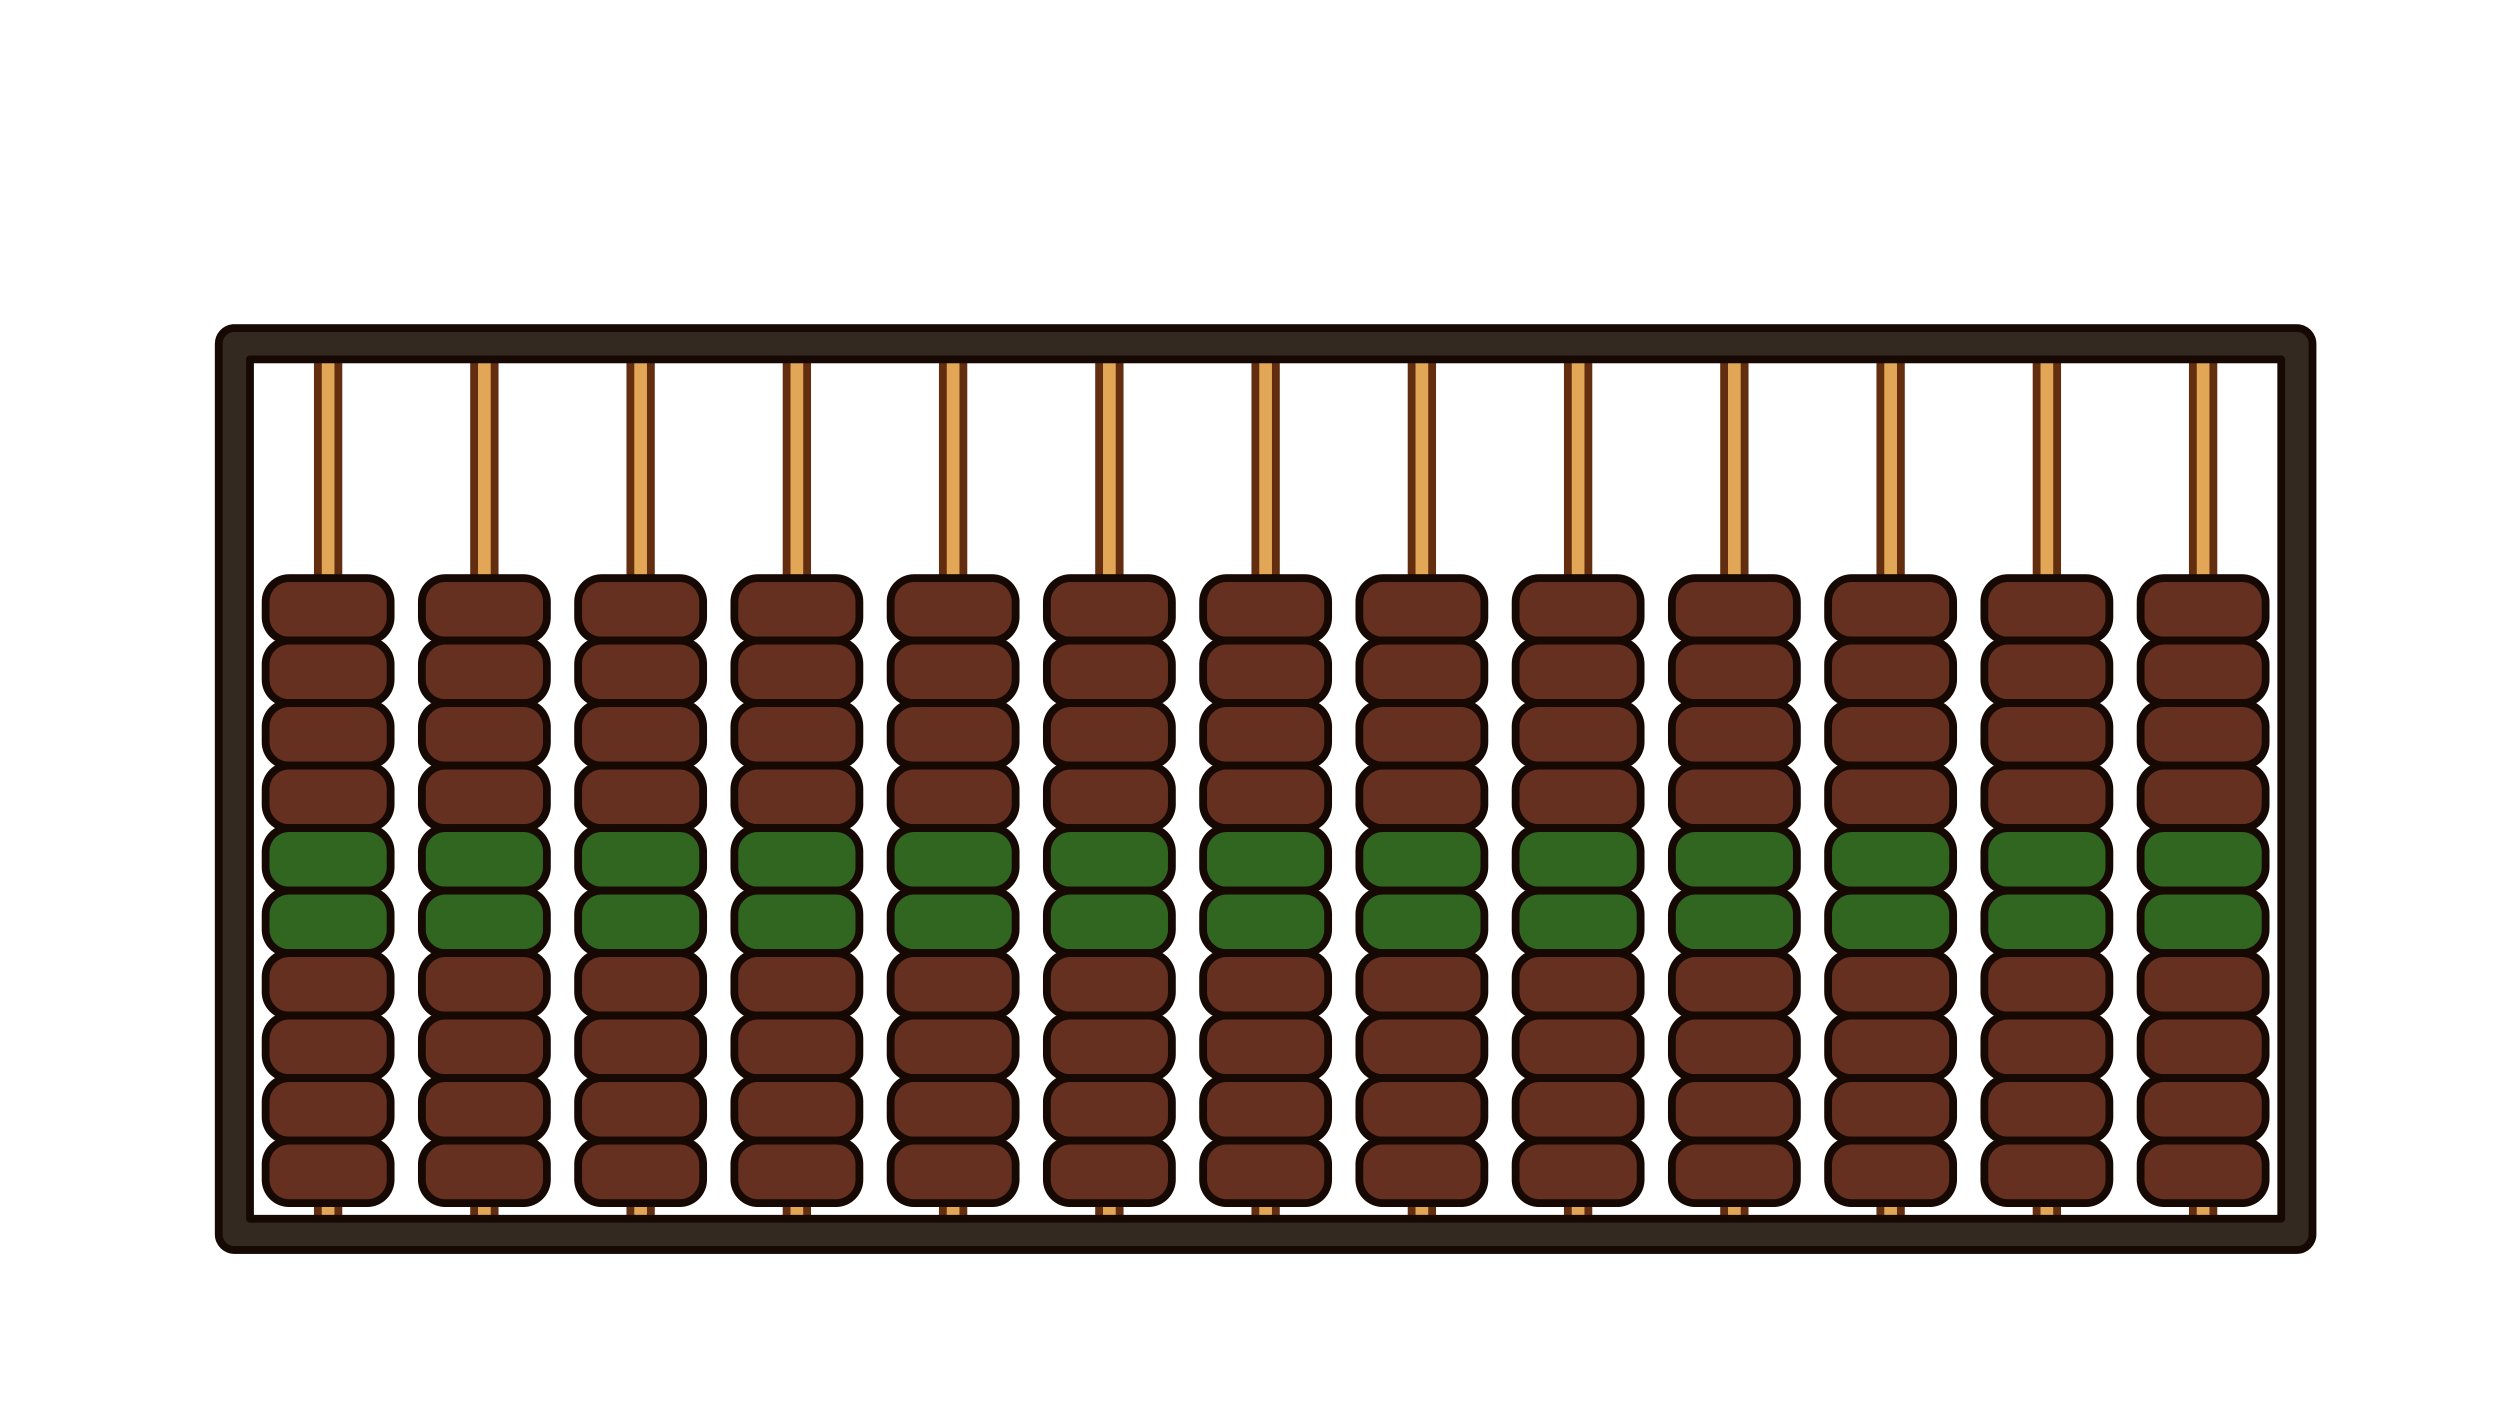
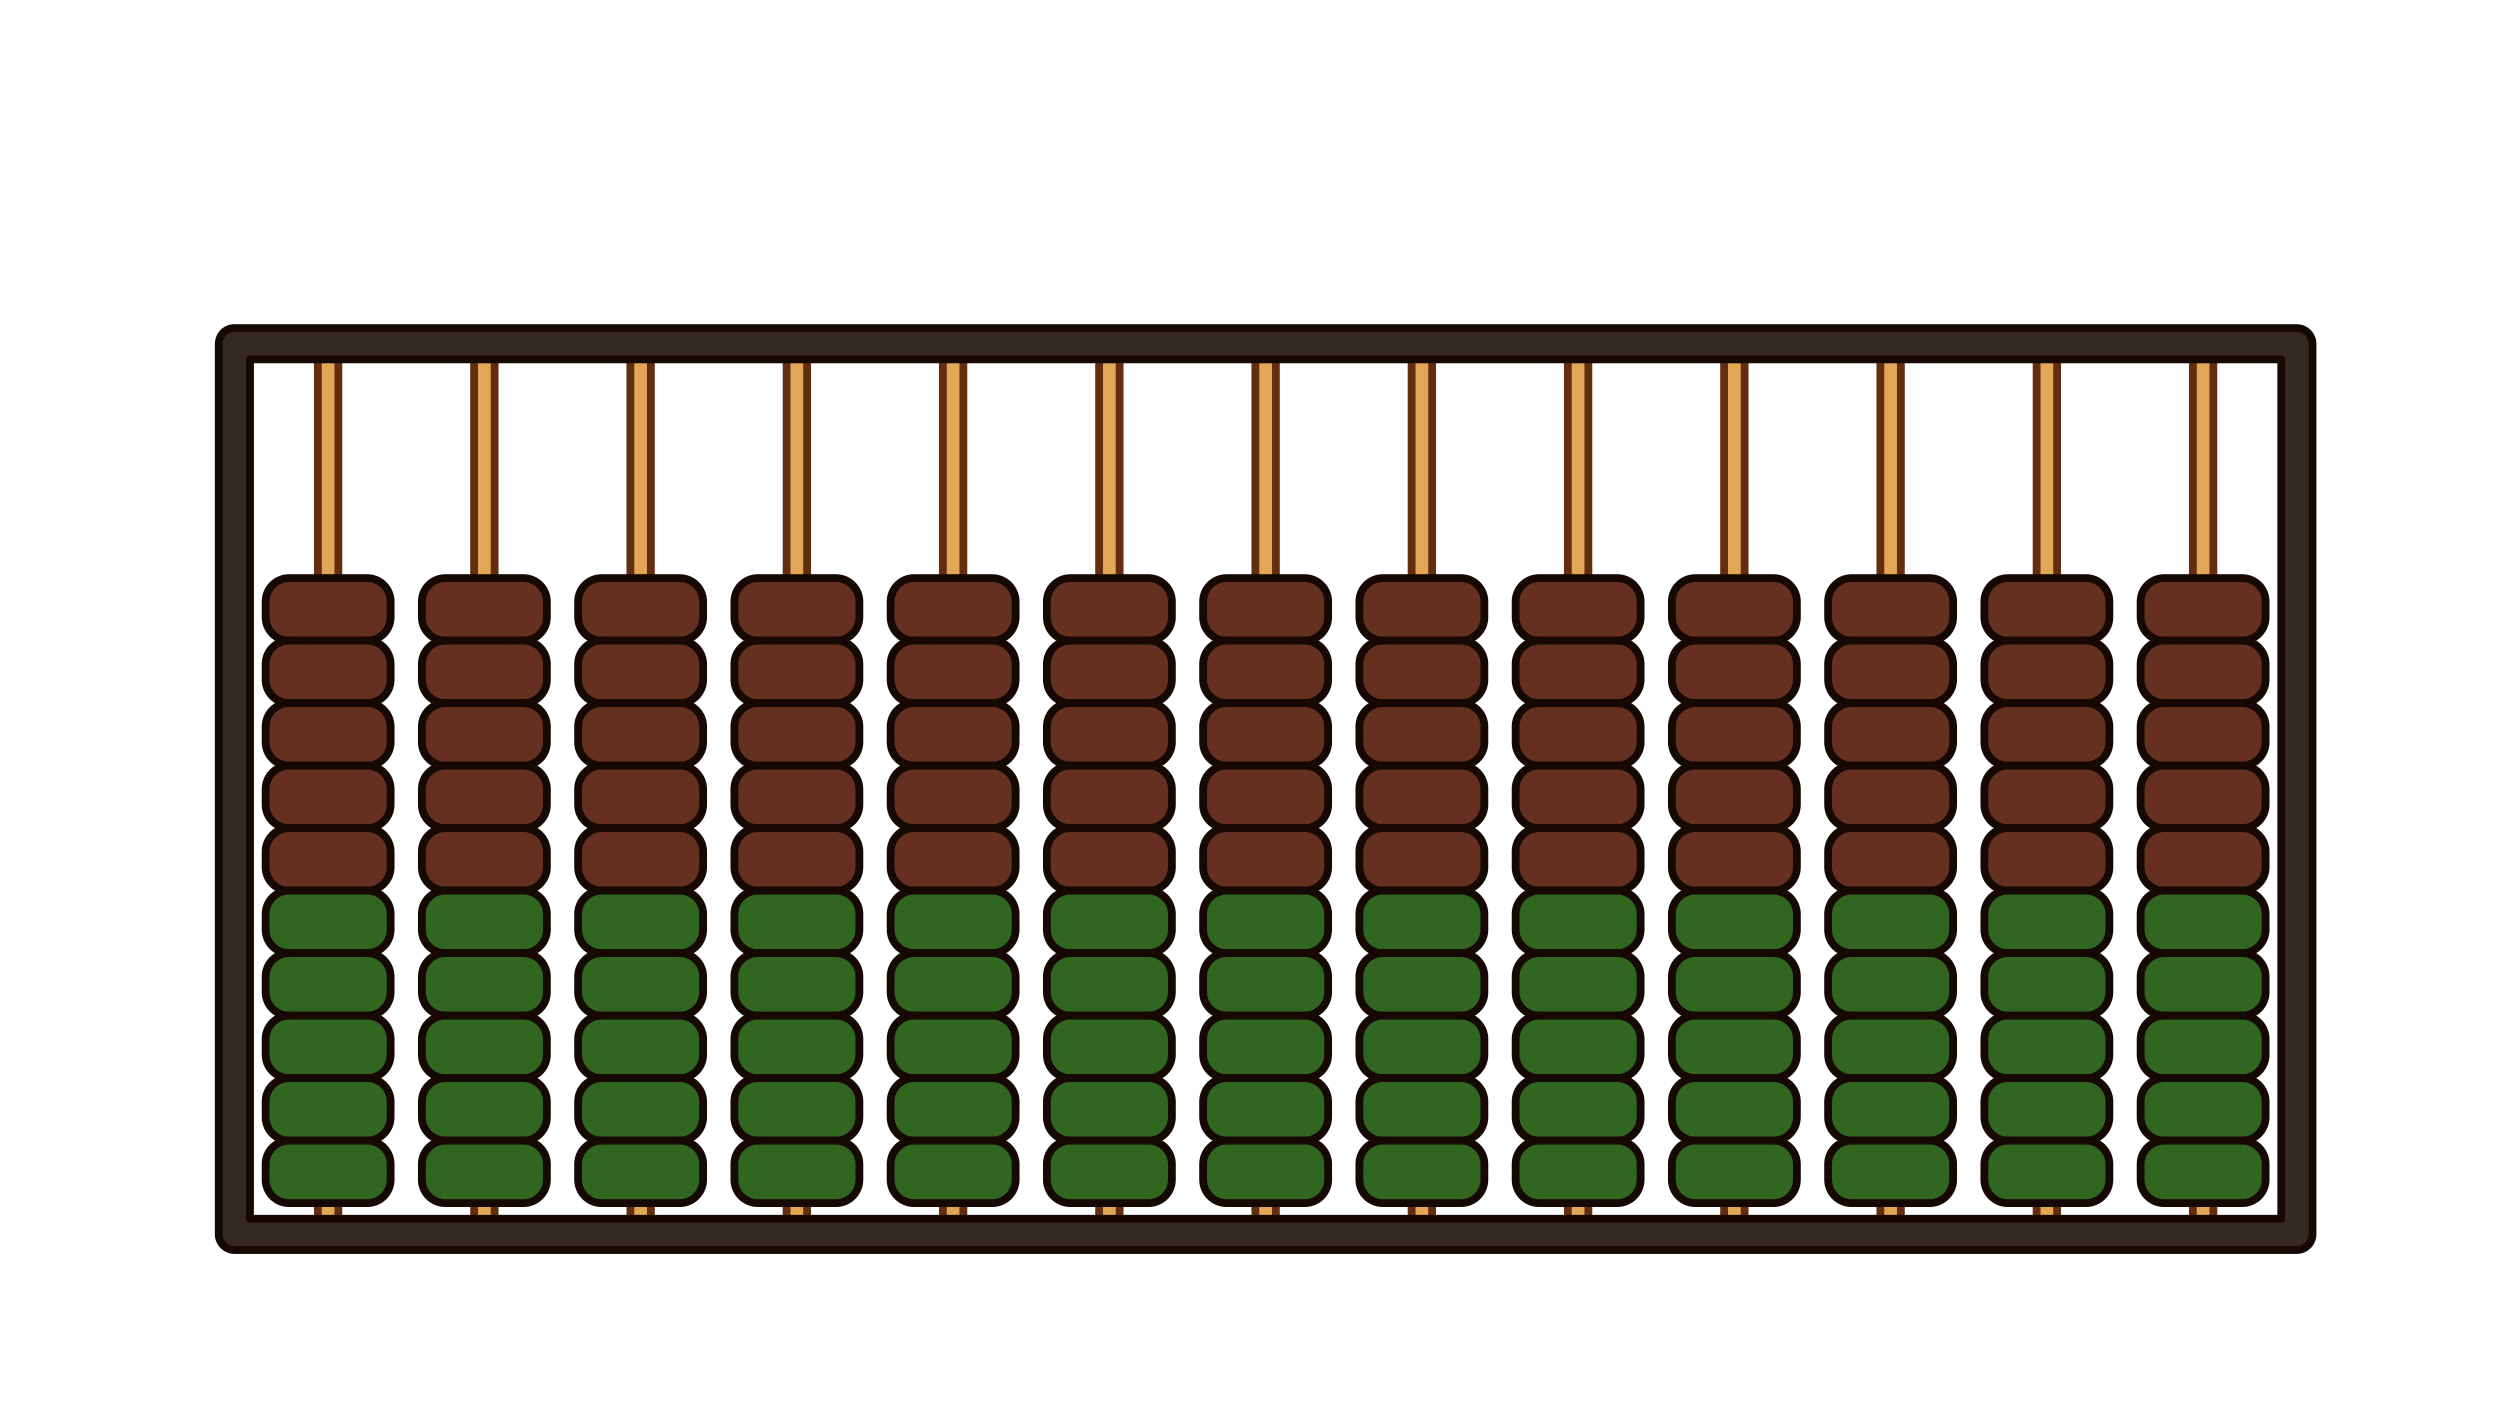
<svg xmlns="http://www.w3.org/2000/svg" version="1.0" width="100%" height="100%" viewBox="0 0 160 90" id="abacus">
  <defs>
    <style>
    svg#abacus text        { font-size:10px;text-anchor:middle;font-family:Times New Roman;font-weight:bold;fill:#332920; }
    svg#abacus text.err    { fill:red; }
    svg#abacus .b          { fill:#663020;stroke:#160903;stroke-width:0.5;cursor:move; }
    svg#abacus .g          { fill:#306620; }
    svg#abacus .b.tgt      { fill:yellow; }
    svg#abacus .b.up.tgt   { fill:yellow; }
    svg#abacus .b.up       { fill:gray; }

    svg#abacus .b.m        { fill:red; }
</style>
  </defs>
  <g transform="translate(6,3)">
    <path d="M 14.343,18.718 L 14.343,76.281 L 15.656,76.281 L 15.656,18.718 L 14.343,18.718 z M 24.343,18.718 L 24.343,76.281 L 25.656,76.281 L 25.656,18.718 L 24.343,18.718 z M 34.343,18.718 L 34.343,76.281 L 35.656,76.281 L 35.656,18.718 L 34.343,18.718 z M 44.343,18.718 L 44.343,76.281 L 45.656,76.281 L 45.656,18.718 L 44.343,18.718 z M 54.343,18.718 L 54.343,76.281 L 55.656,76.281 L 55.656,18.718 L 54.343,18.718 z M 64.343,18.718 L 64.343,76.281 L 65.656,76.281 L 65.656,18.718 L 64.343,18.718 z M 74.343,18.718 L 74.343,76.281 L 75.656,76.281 L 75.656,18.718 L 74.343,18.718 z M 84.343,18.718 L 84.343,76.281 L 85.656,76.281 L 85.656,18.718 L 84.343,18.718 z M 94.343,18.718 L 94.343,76.281 L 95.656,76.281 L 95.656,18.718 L 94.343,18.718 z M 104.343,18.718 L 104.343,76.281 L 105.656,76.281 L 105.656,18.718 L 104.343,18.718 z M 114.343,18.718 L 114.343,76.281 L 115.656,76.281 L 115.656,18.718 L 114.343,18.718 z M 124.343,18.718 L 124.343,76.281 L 125.656,76.281 L 125.656,18.718 L 124.343,18.718 z M 134.343,18.718 L 134.343,76.281 L 135.656,76.281 L 135.656,18.718 L 134.343,18.718 z" style="fill:#e1a656;fill-opacity:1;stroke:#632d10;stroke-width:0.5;" />
    <path transform="translate(-6,-3)" d="M 14.90,21 C 14.39,21.048 14,21.482 14,22 l 0,57 c 0,0.552 0.447,1 1,1 l 132,0 c 0.552,-0.001 1,-0.448 1,-1 l 0,-57 c -0.001,-0.553 -0.448,-1 -1,-1 L 15,21 c -0.032,-0.002 -0.063,0 -0.094,0 z M 16,23 l 130,0 0,55 -130,0 z" style="fill:#332920;fill-opacity:1;stroke:#160903;stroke-width:0.5;stroke-linejoin:round;" />
    <g transform="translate(15,5)" id="val0" class="val">
      <text id="a12" transform="translate(0,0)" />
      <text id="a11" transform="translate(10,0)" />
      <text id="a10" transform="translate(20,0)" />
      <text id="a9" transform="translate(30,0)" />
      <text id="a8" transform="translate(40,0)" />
      <text id="a7" transform="translate(50,0)" />
      <text id="a6" transform="translate(60,0)" />
      <text id="a5" transform="translate(70,0)" />
      <text id="a4" transform="translate(80,0)" />
      <text id="a3" transform="translate(90,0)" />
      <text id="a2" transform="translate(100,0)" />
      <text id="a1" transform="translate(110,0)" />
      <text id="a0" transform="translate(120,0)" />
    </g>
    <g transform="translate(15,15)" id="val1" class="val">
      <text id="op" transform="translate(-10,0)" />
      <text id="b12" transform="translate(0,0)" />
      <text id="b11" transform="translate(10,0)" />
      <text id="b10" transform="translate(20,0)" />
      <text id="b9" transform="translate(30,0)" />
      <text id="b8" transform="translate(40,0)" />
      <text id="b7" transform="translate(50,0)" />
      <text id="b6" transform="translate(60,0)" />
      <text id="b5" transform="translate(70,0)" />
      <text id="b4" transform="translate(80,0)" />
      <text id="b3" transform="translate(90,0)" />
      <text id="b2" transform="translate(100,0)" />
      <text id="b1" transform="translate(110,0)" />
      <text id="b0" transform="translate(120,0)" />
    </g>
    <g transform="translate(15,86)" id="val2" class="val">
      <text id="c12" transform="translate(0,0)" />
      <text id="c11" transform="translate(10,0)" />
      <text id="c10" transform="translate(20,0)" />
      <text id="c9" transform="translate(30,0)" />
      <text id="c8" transform="translate(40,0)" />
      <text id="c7" transform="translate(50,0)" />
      <text id="c6" transform="translate(60,0)" />
      <text id="c5" transform="translate(70,0)" />
      <text id="c4" transform="translate(80,0)" />
      <text id="c3" transform="translate(90,0)" />
      <text id="c2" transform="translate(100,0)" />
      <text id="c1" transform="translate(110,0)" />
      <text id="c0" transform="translate(120,0)" />
    </g>
    <g id="c0" transform="translate(131,0)">
      <rect width="8" height="4" ry="1.5" x="0" y="34" id="e01" class="b" />
      <rect width="8" height="4" ry="1.5" x="0" y="38" id="e02" class="b" />
      <rect width="8" height="4" ry="1.5" x="0" y="42" id="e03" class="b" />
      <rect width="8" height="4" ry="1.5" x="0" y="46" id="e04" class="b" />
-       <rect width="8" height="4" ry="1.5" x="0" y="50" id="e05" class="b g" />
+       <rect width="8" height="4" ry="1.5" x="0" y="50" id="e05" class="b" />
      <rect width="8" height="4" ry="1.5" x="0" y="54" id="e06" class="b g" />
-       <rect width="8" height="4" ry="1.5" x="0" y="58" id="e07" class="b" />
-       <rect width="8" height="4" ry="1.5" x="0" y="62" id="e08" class="b" />
-       <rect width="8" height="4" ry="1.5" x="0" y="66" id="e09" class="b" />
-       <rect width="8" height="4" ry="1.5" x="0" y="70" id="e0a" class="b" />
+       <rect width="8" height="4" ry="1.5" x="0" y="58" id="e07" class="b g" />
+       <rect width="8" height="4" ry="1.5" x="0" y="62" id="e08" class="b g" />
+       <rect width="8" height="4" ry="1.5" x="0" y="66" id="e09" class="b g" />
+       <rect width="8" height="4" ry="1.5" x="0" y="70" id="e0a" class="b g" />
    </g>
    <g id="c1" transform="translate(121,0)">
      <rect width="8" height="4" ry="1.5" x="0" y="34" id="e11" class="b" />
      <rect width="8" height="4" ry="1.5" x="0" y="38" id="e12" class="b" />
      <rect width="8" height="4" ry="1.5" x="0" y="42" id="e13" class="b" />
      <rect width="8" height="4" ry="1.5" x="0" y="46" id="e14" class="b" />
-       <rect width="8" height="4" ry="1.5" x="0" y="50" id="e15" class="b g" />
+       <rect width="8" height="4" ry="1.5" x="0" y="50" id="e15" class="b" />
      <rect width="8" height="4" ry="1.5" x="0" y="54" id="e16" class="b g" />
-       <rect width="8" height="4" ry="1.5" x="0" y="58" id="e17" class="b" />
-       <rect width="8" height="4" ry="1.5" x="0" y="62" id="e18" class="b" />
-       <rect width="8" height="4" ry="1.5" x="0" y="66" id="e19" class="b" />
-       <rect width="8" height="4" ry="1.5" x="0" y="70" id="e1a" class="b" />
+       <rect width="8" height="4" ry="1.5" x="0" y="58" id="e17" class="b g" />
+       <rect width="8" height="4" ry="1.5" x="0" y="62" id="e18" class="b g" />
+       <rect width="8" height="4" ry="1.5" x="0" y="66" id="e19" class="b g" />
+       <rect width="8" height="4" ry="1.5" x="0" y="70" id="e1a" class="b g" />
    </g>
    <g id="c2" transform="translate(111,0)">
      <rect width="8" height="4" ry="1.5" x="0" y="34" id="e21" class="b" />
      <rect width="8" height="4" ry="1.5" x="0" y="38" id="e22" class="b" />
      <rect width="8" height="4" ry="1.5" x="0" y="42" id="e23" class="b" />
      <rect width="8" height="4" ry="1.5" x="0" y="46" id="e24" class="b" />
-       <rect width="8" height="4" ry="1.5" x="0" y="50" id="e25" class="b g" />
+       <rect width="8" height="4" ry="1.5" x="0" y="50" id="e25" class="b" />
      <rect width="8" height="4" ry="1.5" x="0" y="54" id="e26" class="b g" />
-       <rect width="8" height="4" ry="1.5" x="0" y="58" id="e27" class="b" />
-       <rect width="8" height="4" ry="1.5" x="0" y="62" id="e28" class="b" />
-       <rect width="8" height="4" ry="1.5" x="0" y="66" id="e29" class="b" />
-       <rect width="8" height="4" ry="1.5" x="0" y="70" id="e2a" class="b" />
+       <rect width="8" height="4" ry="1.5" x="0" y="58" id="e27" class="b g" />
+       <rect width="8" height="4" ry="1.5" x="0" y="62" id="e28" class="b g" />
+       <rect width="8" height="4" ry="1.5" x="0" y="66" id="e29" class="b g" />
+       <rect width="8" height="4" ry="1.5" x="0" y="70" id="e2a" class="b g" />
    </g>
    <g id="c3" transform="translate(101,0)">
      <rect width="8" height="4" ry="1.5" x="0" y="34" id="e31" class="b" />
      <rect width="8" height="4" ry="1.5" x="0" y="38" id="e32" class="b" />
      <rect width="8" height="4" ry="1.5" x="0" y="42" id="e33" class="b" />
      <rect width="8" height="4" ry="1.5" x="0" y="46" id="e34" class="b" />
-       <rect width="8" height="4" ry="1.5" x="0" y="50" id="e35" class="b g" />
+       <rect width="8" height="4" ry="1.5" x="0" y="50" id="e35" class="b" />
      <rect width="8" height="4" ry="1.5" x="0" y="54" id="e36" class="b g" />
-       <rect width="8" height="4" ry="1.5" x="0" y="58" id="e37" class="b" />
-       <rect width="8" height="4" ry="1.5" x="0" y="62" id="e38" class="b" />
-       <rect width="8" height="4" ry="1.5" x="0" y="66" id="e39" class="b" />
-       <rect width="8" height="4" ry="1.5" x="0" y="70" id="e3a" class="b" />
+       <rect width="8" height="4" ry="1.5" x="0" y="58" id="e37" class="b g" />
+       <rect width="8" height="4" ry="1.5" x="0" y="62" id="e38" class="b g" />
+       <rect width="8" height="4" ry="1.5" x="0" y="66" id="e39" class="b g" />
+       <rect width="8" height="4" ry="1.5" x="0" y="70" id="e3a" class="b g" />
    </g>
    <g id="c4" transform="translate(91,0)">
      <rect width="8" height="4" ry="1.5" x="0" y="34" id="e41" class="b" />
      <rect width="8" height="4" ry="1.5" x="0" y="38" id="e42" class="b" />
      <rect width="8" height="4" ry="1.5" x="0" y="42" id="e43" class="b" />
      <rect width="8" height="4" ry="1.5" x="0" y="46" id="e44" class="b" />
-       <rect width="8" height="4" ry="1.5" x="0" y="50" id="e45" class="b g" />
+       <rect width="8" height="4" ry="1.5" x="0" y="50" id="e45" class="b" />
      <rect width="8" height="4" ry="1.5" x="0" y="54" id="e46" class="b g" />
-       <rect width="8" height="4" ry="1.5" x="0" y="58" id="e47" class="b" />
-       <rect width="8" height="4" ry="1.5" x="0" y="62" id="e48" class="b" />
-       <rect width="8" height="4" ry="1.5" x="0" y="66" id="e49" class="b" />
-       <rect width="8" height="4" ry="1.5" x="0" y="70" id="e4a" class="b" />
+       <rect width="8" height="4" ry="1.5" x="0" y="58" id="e47" class="b g" />
+       <rect width="8" height="4" ry="1.5" x="0" y="62" id="e48" class="b g" />
+       <rect width="8" height="4" ry="1.5" x="0" y="66" id="e49" class="b g" />
+       <rect width="8" height="4" ry="1.5" x="0" y="70" id="e4a" class="b g" />
    </g>
    <g id="c5" transform="translate(81,0)">
      <rect width="8" height="4" ry="1.5" x="0" y="34" id="e51" class="b" />
      <rect width="8" height="4" ry="1.5" x="0" y="38" id="e52" class="b" />
      <rect width="8" height="4" ry="1.5" x="0" y="42" id="e53" class="b" />
      <rect width="8" height="4" ry="1.5" x="0" y="46" id="e54" class="b" />
-       <rect width="8" height="4" ry="1.5" x="0" y="50" id="e55" class="b g" />
+       <rect width="8" height="4" ry="1.5" x="0" y="50" id="e55" class="b" />
      <rect width="8" height="4" ry="1.5" x="0" y="54" id="e56" class="b g" />
-       <rect width="8" height="4" ry="1.5" x="0" y="58" id="e57" class="b" />
-       <rect width="8" height="4" ry="1.5" x="0" y="62" id="e58" class="b" />
-       <rect width="8" height="4" ry="1.5" x="0" y="66" id="e59" class="b" />
-       <rect width="8" height="4" ry="1.5" x="0" y="70" id="e5a" class="b" />
+       <rect width="8" height="4" ry="1.5" x="0" y="58" id="e57" class="b g" />
+       <rect width="8" height="4" ry="1.5" x="0" y="62" id="e58" class="b g" />
+       <rect width="8" height="4" ry="1.5" x="0" y="66" id="e59" class="b g" />
+       <rect width="8" height="4" ry="1.5" x="0" y="70" id="e5a" class="b g" />
    </g>
    <g id="c6" transform="translate(71,0)">
      <rect width="8" height="4" ry="1.5" x="0" y="34" id="e61" class="b" />
      <rect width="8" height="4" ry="1.5" x="0" y="38" id="e62" class="b" />
      <rect width="8" height="4" ry="1.5" x="0" y="42" id="e63" class="b" />
      <rect width="8" height="4" ry="1.5" x="0" y="46" id="e64" class="b" />
-       <rect width="8" height="4" ry="1.5" x="0" y="50" id="e65" class="b g" />
+       <rect width="8" height="4" ry="1.5" x="0" y="50" id="e65" class="b" />
      <rect width="8" height="4" ry="1.5" x="0" y="54" id="e66" class="b g" />
-       <rect width="8" height="4" ry="1.5" x="0" y="58" id="e67" class="b" />
-       <rect width="8" height="4" ry="1.5" x="0" y="62" id="e68" class="b" />
-       <rect width="8" height="4" ry="1.5" x="0" y="66" id="e69" class="b" />
-       <rect width="8" height="4" ry="1.5" x="0" y="70" id="e6a" class="b" />
+       <rect width="8" height="4" ry="1.5" x="0" y="58" id="e67" class="b g" />
+       <rect width="8" height="4" ry="1.5" x="0" y="62" id="e68" class="b g" />
+       <rect width="8" height="4" ry="1.5" x="0" y="66" id="e69" class="b g" />
+       <rect width="8" height="4" ry="1.5" x="0" y="70" id="e6a" class="b g" />
    </g>
    <g id="c7" transform="translate(61,0)">
      <rect width="8" height="4" ry="1.5" x="0" y="34" id="e71" class="b" />
      <rect width="8" height="4" ry="1.5" x="0" y="38" id="e72" class="b" />
      <rect width="8" height="4" ry="1.5" x="0" y="42" id="e73" class="b" />
      <rect width="8" height="4" ry="1.5" x="0" y="46" id="e74" class="b" />
-       <rect width="8" height="4" ry="1.5" x="0" y="50" id="e75" class="b g" />
+       <rect width="8" height="4" ry="1.5" x="0" y="50" id="e75" class="b" />
      <rect width="8" height="4" ry="1.5" x="0" y="54" id="e76" class="b g" />
-       <rect width="8" height="4" ry="1.5" x="0" y="58" id="e77" class="b" />
-       <rect width="8" height="4" ry="1.5" x="0" y="62" id="e78" class="b" />
-       <rect width="8" height="4" ry="1.5" x="0" y="66" id="e79" class="b" />
-       <rect width="8" height="4" ry="1.5" x="0" y="70" id="e7a" class="b" />
+       <rect width="8" height="4" ry="1.5" x="0" y="58" id="e77" class="b g" />
+       <rect width="8" height="4" ry="1.5" x="0" y="62" id="e78" class="b g" />
+       <rect width="8" height="4" ry="1.5" x="0" y="66" id="e79" class="b g" />
+       <rect width="8" height="4" ry="1.5" x="0" y="70" id="e7a" class="b g" />
    </g>
    <g id="c8" transform="translate(51,0)">
      <rect width="8" height="4" ry="1.5" x="0" y="34" id="e81" class="b" />
      <rect width="8" height="4" ry="1.5" x="0" y="38" id="e82" class="b" />
      <rect width="8" height="4" ry="1.5" x="0" y="42" id="e83" class="b" />
      <rect width="8" height="4" ry="1.5" x="0" y="46" id="e84" class="b" />
-       <rect width="8" height="4" ry="1.5" x="0" y="50" id="e85" class="b g" />
+       <rect width="8" height="4" ry="1.5" x="0" y="50" id="e85" class="b" />
      <rect width="8" height="4" ry="1.5" x="0" y="54" id="e86" class="b g" />
-       <rect width="8" height="4" ry="1.5" x="0" y="58" id="e87" class="b" />
-       <rect width="8" height="4" ry="1.5" x="0" y="62" id="e88" class="b" />
-       <rect width="8" height="4" ry="1.5" x="0" y="66" id="e89" class="b" />
-       <rect width="8" height="4" ry="1.5" x="0" y="70" id="e8a" class="b" />
+       <rect width="8" height="4" ry="1.5" x="0" y="58" id="e87" class="b g" />
+       <rect width="8" height="4" ry="1.5" x="0" y="62" id="e88" class="b g" />
+       <rect width="8" height="4" ry="1.5" x="0" y="66" id="e89" class="b g" />
+       <rect width="8" height="4" ry="1.5" x="0" y="70" id="e8a" class="b g" />
    </g>
    <g id="c9" transform="translate(41,0)">
      <rect width="8" height="4" ry="1.5" x="0" y="34" id="e91" class="b" />
      <rect width="8" height="4" ry="1.5" x="0" y="38" id="e92" class="b" />
      <rect width="8" height="4" ry="1.5" x="0" y="42" id="e93" class="b" />
      <rect width="8" height="4" ry="1.5" x="0" y="46" id="e94" class="b" />
-       <rect width="8" height="4" ry="1.5" x="0" y="50" id="e95" class="b g" />
+       <rect width="8" height="4" ry="1.5" x="0" y="50" id="e95" class="b" />
      <rect width="8" height="4" ry="1.5" x="0" y="54" id="e96" class="b g" />
-       <rect width="8" height="4" ry="1.5" x="0" y="58" id="e97" class="b" />
-       <rect width="8" height="4" ry="1.5" x="0" y="62" id="e98" class="b" />
-       <rect width="8" height="4" ry="1.5" x="0" y="66" id="e99" class="b" />
-       <rect width="8" height="4" ry="1.5" x="0" y="70" id="e9a" class="b" />
+       <rect width="8" height="4" ry="1.5" x="0" y="58" id="e97" class="b g" />
+       <rect width="8" height="4" ry="1.5" x="0" y="62" id="e98" class="b g" />
+       <rect width="8" height="4" ry="1.5" x="0" y="66" id="e99" class="b g" />
+       <rect width="8" height="4" ry="1.5" x="0" y="70" id="e9a" class="b g" />
    </g>
    <g id="c10" transform="translate(31,0)">
      <rect width="8" height="4" ry="1.5" x="0" y="34" id="e101" class="b" />
      <rect width="8" height="4" ry="1.5" x="0" y="38" id="e102" class="b" />
      <rect width="8" height="4" ry="1.5" x="0" y="42" id="e103" class="b" />
      <rect width="8" height="4" ry="1.5" x="0" y="46" id="e104" class="b" />
-       <rect width="8" height="4" ry="1.5" x="0" y="50" id="e105" class="b g" />
+       <rect width="8" height="4" ry="1.5" x="0" y="50" id="e105" class="b" />
      <rect width="8" height="4" ry="1.5" x="0" y="54" id="e106" class="b g" />
-       <rect width="8" height="4" ry="1.5" x="0" y="58" id="e107" class="b" />
-       <rect width="8" height="4" ry="1.5" x="0" y="62" id="e108" class="b" />
-       <rect width="8" height="4" ry="1.5" x="0" y="66" id="e109" class="b" />
-       <rect width="8" height="4" ry="1.5" x="0" y="70" id="e10a" class="b" />
+       <rect width="8" height="4" ry="1.5" x="0" y="58" id="e107" class="b g" />
+       <rect width="8" height="4" ry="1.5" x="0" y="62" id="e108" class="b g" />
+       <rect width="8" height="4" ry="1.5" x="0" y="66" id="e109" class="b g" />
+       <rect width="8" height="4" ry="1.5" x="0" y="70" id="e10a" class="b g" />
    </g>
    <g id="c11" transform="translate(21,0)">
      <rect width="8" height="4" ry="1.5" x="0" y="34" id="e111" class="b" />
      <rect width="8" height="4" ry="1.5" x="0" y="38" id="e112" class="b" />
      <rect width="8" height="4" ry="1.5" x="0" y="42" id="e113" class="b" />
      <rect width="8" height="4" ry="1.5" x="0" y="46" id="e114" class="b" />
-       <rect width="8" height="4" ry="1.5" x="0" y="50" id="e115" class="b g" />
+       <rect width="8" height="4" ry="1.5" x="0" y="50" id="e115" class="b" />
      <rect width="8" height="4" ry="1.5" x="0" y="54" id="e116" class="b g" />
-       <rect width="8" height="4" ry="1.5" x="0" y="58" id="e117" class="b" />
-       <rect width="8" height="4" ry="1.5" x="0" y="62" id="e118" class="b" />
-       <rect width="8" height="4" ry="1.5" x="0" y="66" id="e119" class="b" />
-       <rect width="8" height="4" ry="1.5" x="0" y="70" id="e11a" class="b" />
+       <rect width="8" height="4" ry="1.5" x="0" y="58" id="e117" class="b g" />
+       <rect width="8" height="4" ry="1.5" x="0" y="62" id="e118" class="b g" />
+       <rect width="8" height="4" ry="1.5" x="0" y="66" id="e119" class="b g" />
+       <rect width="8" height="4" ry="1.5" x="0" y="70" id="e11a" class="b g" />
    </g>
    <g id="c12" transform="translate(11,0)">
      <rect width="8" height="4" ry="1.5" x="0" y="34" id="e121" class="b" />
      <rect width="8" height="4" ry="1.5" x="0" y="38" id="e122" class="b" />
      <rect width="8" height="4" ry="1.5" x="0" y="42" id="e123" class="b" />
      <rect width="8" height="4" ry="1.5" x="0" y="46" id="e124" class="b" />
-       <rect width="8" height="4" ry="1.5" x="0" y="50" id="e125" class="b g" />
+       <rect width="8" height="4" ry="1.5" x="0" y="50" id="e125" class="b" />
      <rect width="8" height="4" ry="1.5" x="0" y="54" id="e126" class="b g" />
-       <rect width="8" height="4" ry="1.5" x="0" y="58" id="e127" class="b" />
-       <rect width="8" height="4" ry="1.5" x="0" y="62" id="e128" class="b" />
-       <rect width="8" height="4" ry="1.5" x="0" y="66" id="e129" class="b" />
-       <rect width="8" height="4" ry="1.5" x="0" y="70" id="e12a" class="b" />
+       <rect width="8" height="4" ry="1.5" x="0" y="58" id="e127" class="b g" />
+       <rect width="8" height="4" ry="1.5" x="0" y="62" id="e128" class="b g" />
+       <rect width="8" height="4" ry="1.5" x="0" y="66" id="e129" class="b g" />
+       <rect width="8" height="4" ry="1.5" x="0" y="70" id="e12a" class="b g" />
    </g>
  </g>
</svg>
